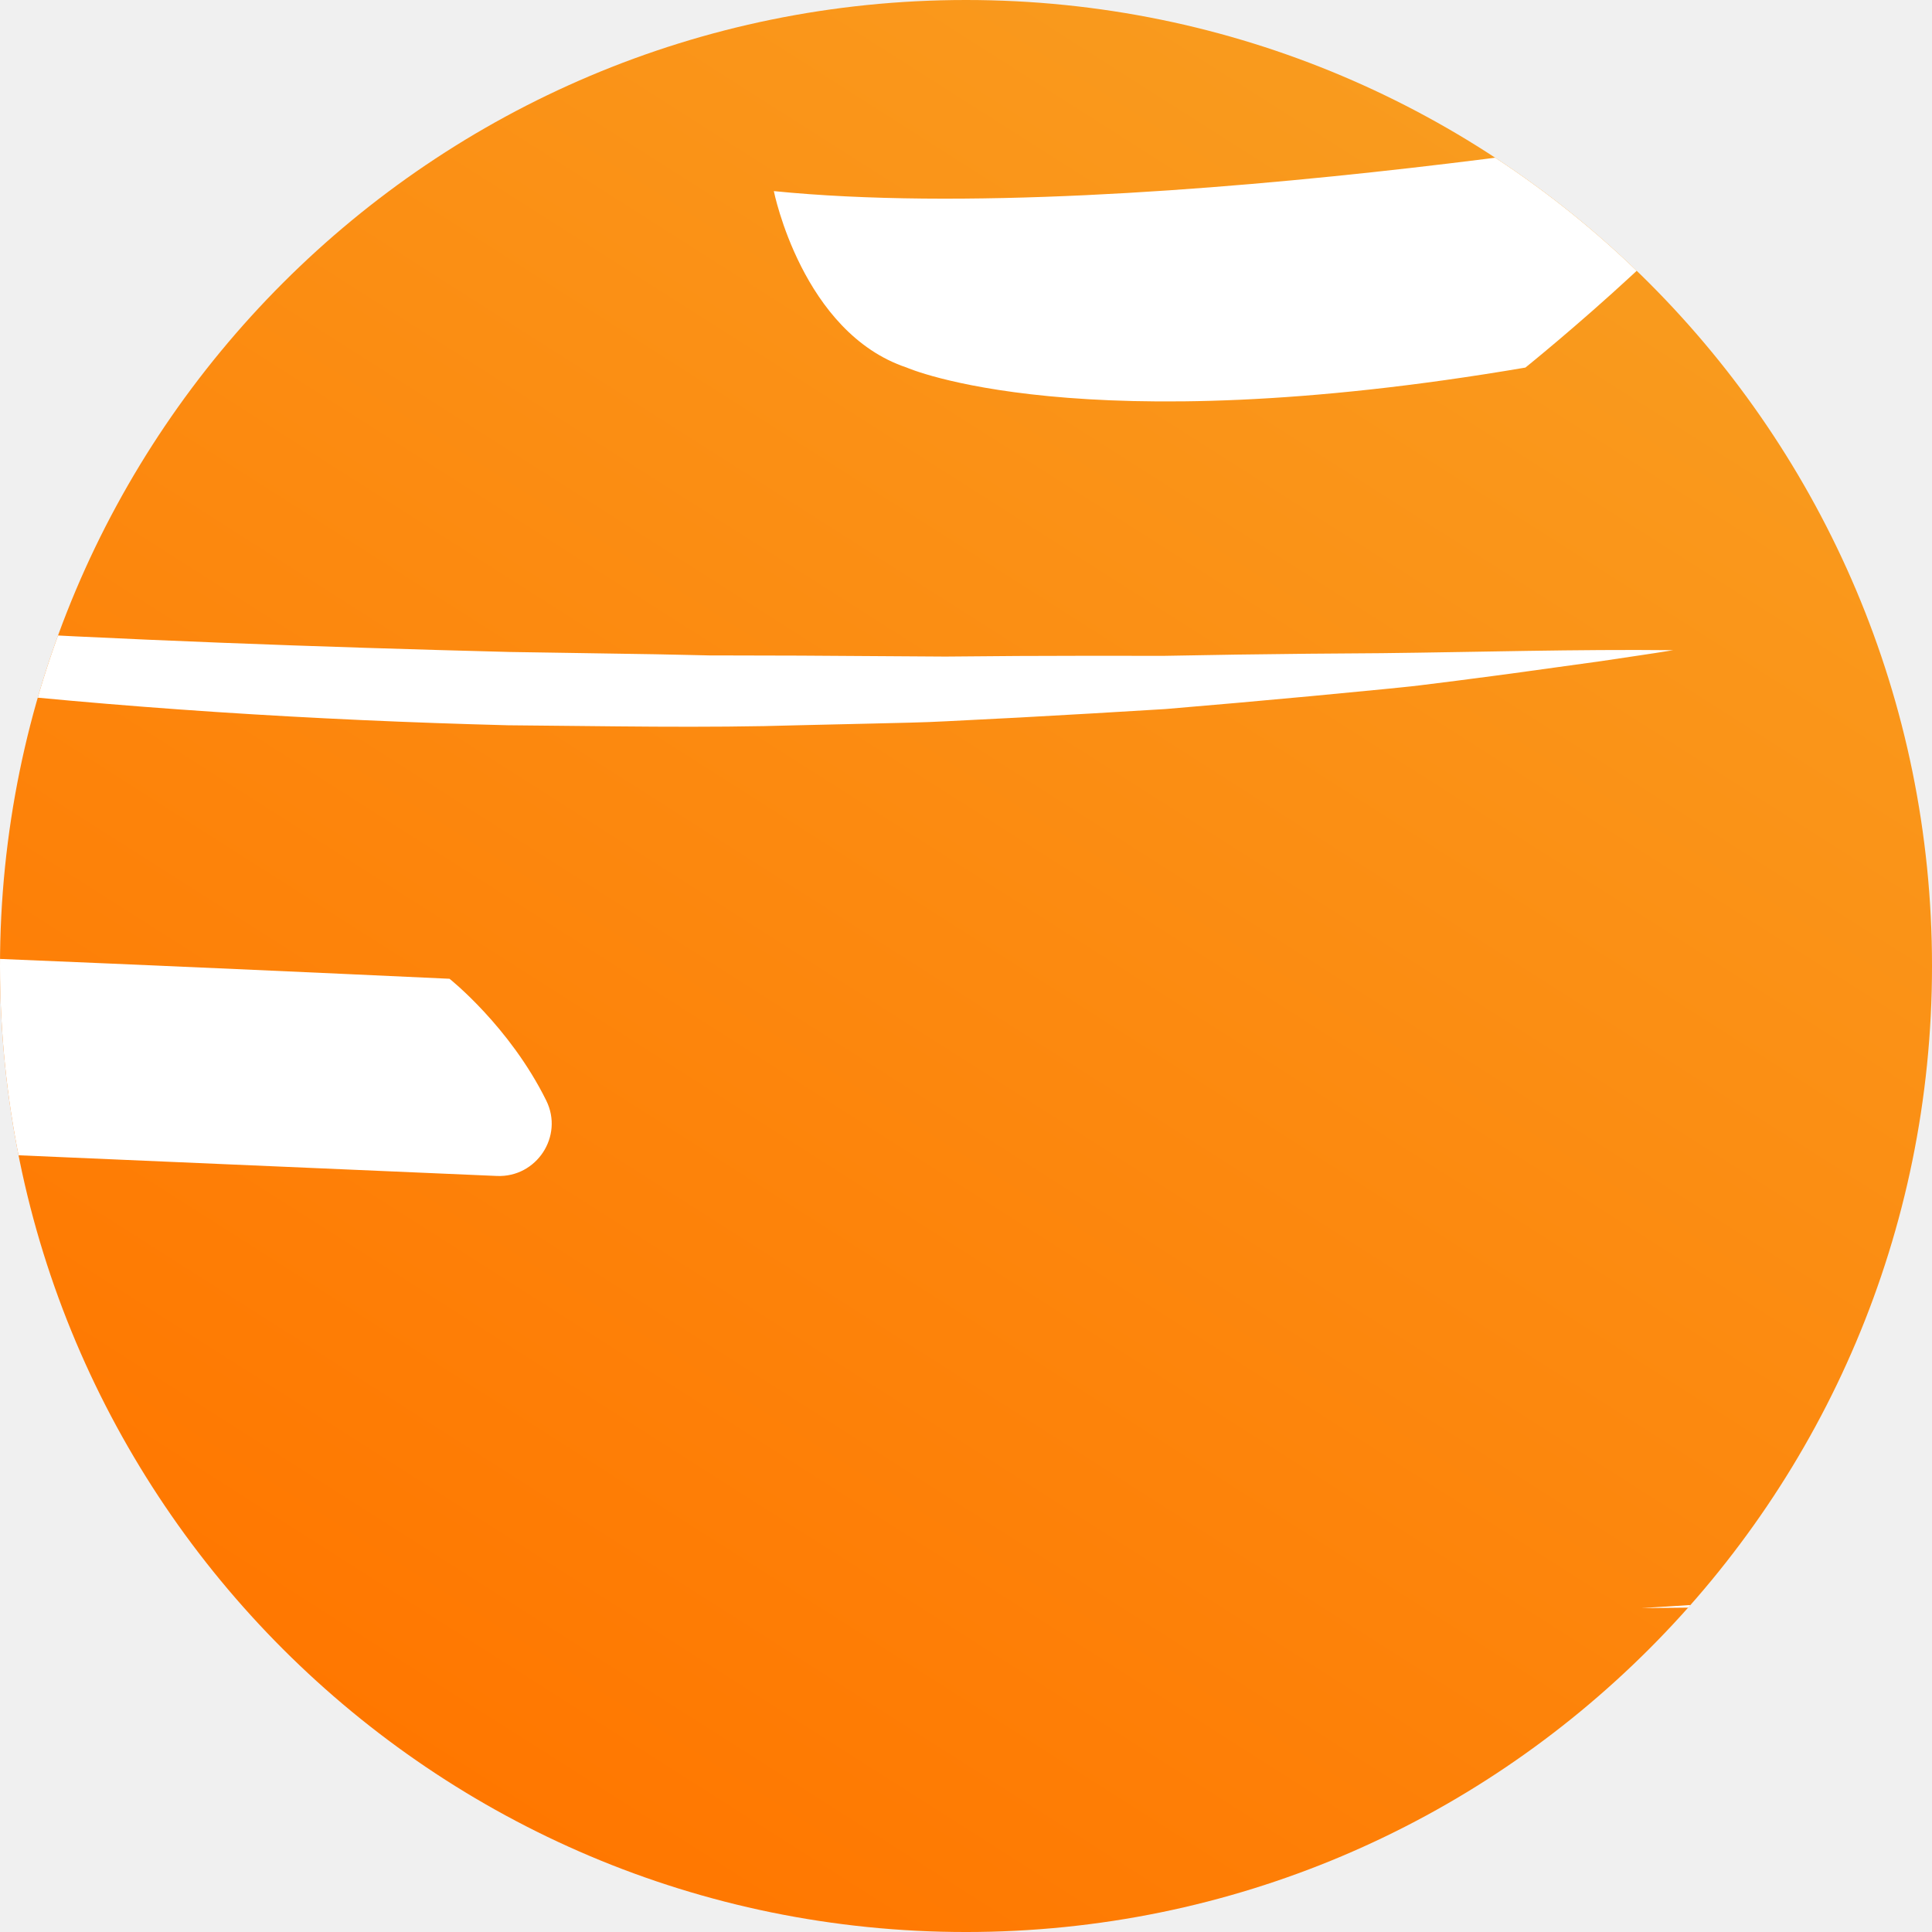
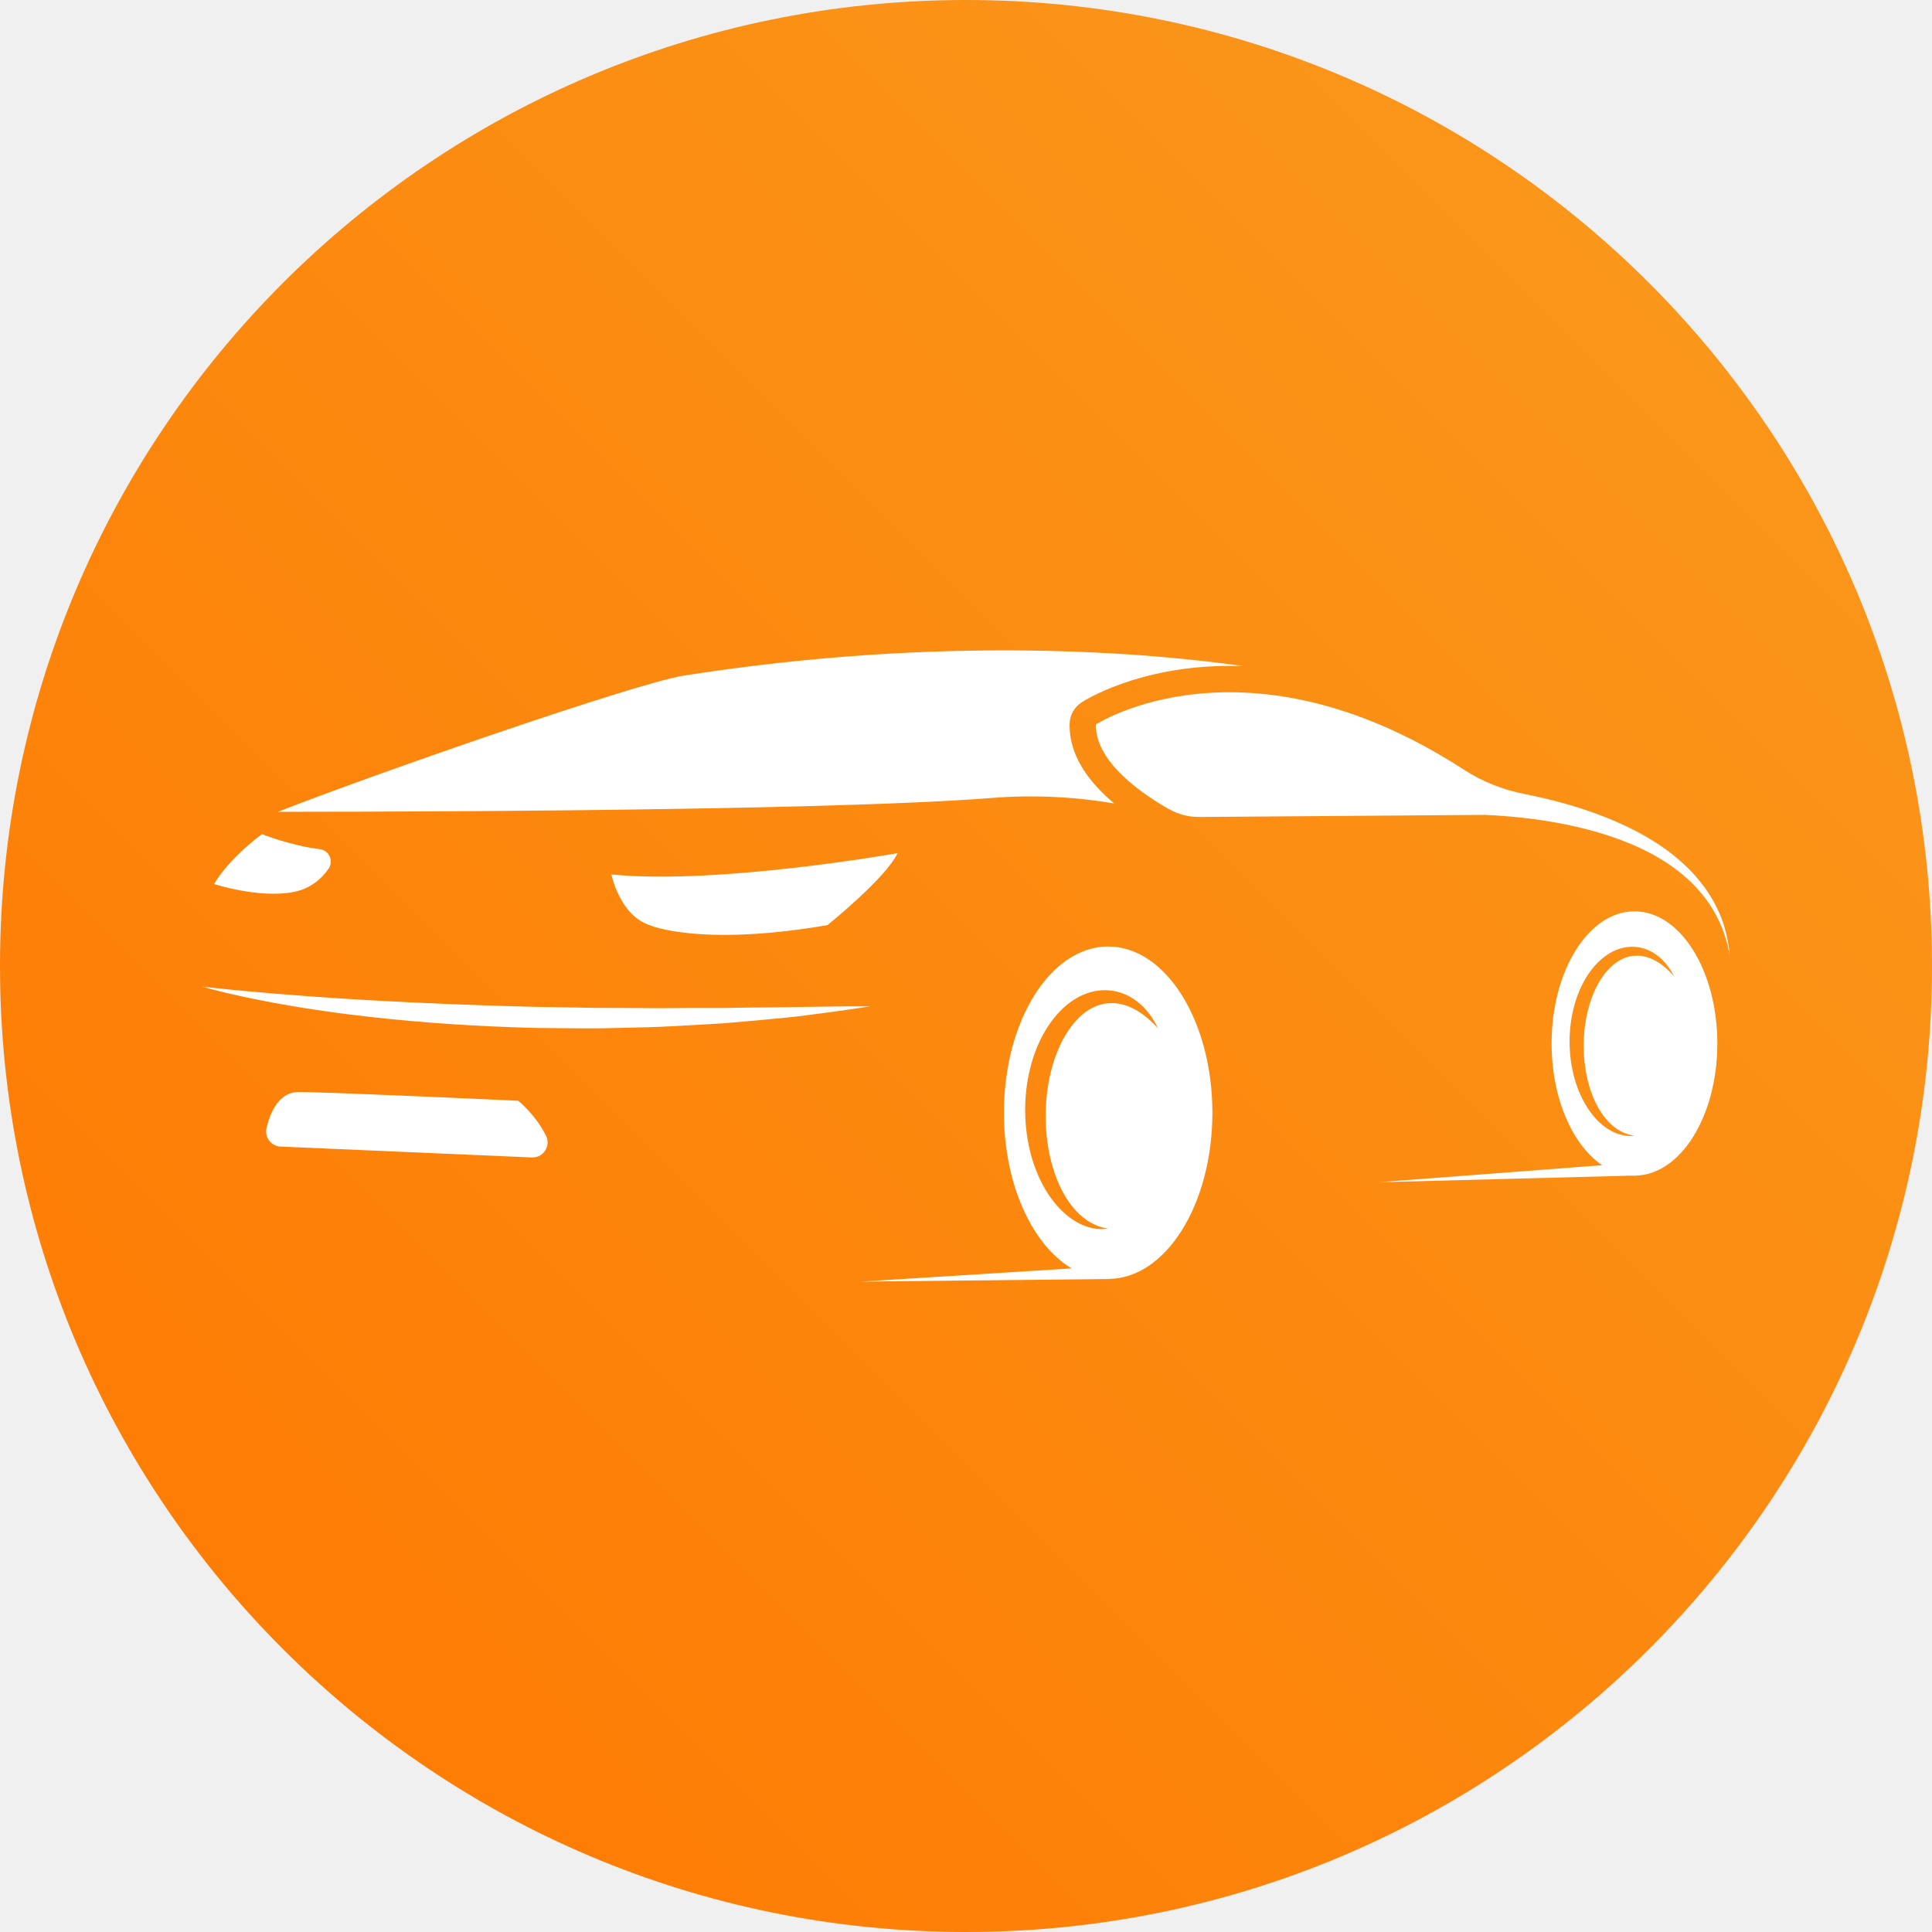
- <svg xmlns="http://www.w3.org/2000/svg" width="100%" height="100%" viewBox="0 0 800 800" version="1.1" xml:space="preserve" style="fill-rule:evenodd;clip-rule:evenodd;stroke-linejoin:round;stroke-miterlimit:2;">
-   <g transform="matrix(1.05821,0,0,1.05821,-46.5657,-54.0023)">
-     <circle cx="422.002" cy="429.03" r="377.998" style="fill:url(#_Linear1);" />
-     <clipPath id="_clip2">
-       <circle cx="422.002" cy="429.03" r="377.998" />
-     </clipPath>
-     <g clip-path="url(#_clip2)">
-       <g transform="matrix(9.99095,0,0,9.99095,-2107.02,-929.61)">
-         <path d="M200.505,142.729C199.215,142.673 198.297,141.455 198.596,140.199C199.106,138.063 200.281,135.292 202.955,135.292C207.307,135.292 232.903,136.487 232.903,136.487C232.903,136.487 235.256,138.35 236.692,141.257C237.382,142.653 236.313,144.277 234.757,144.21L200.505,142.729Z" style="fill:white;fill-rule:nonzero;" />
-         <path d="M275.041,112.549C275.041,112.549 283.058,106.105 284.598,102.737C284.598,102.737 260.109,107.089 245.605,105.638C245.605,105.638 246.714,111.184 250.81,112.549C250.81,112.549 257.549,115.535 275.041,112.549Z" style="fill:white;fill-rule:nonzero;" />
-         <path d="M189.833,120.93L191.254,121.09C191.727,121.144 192.202,121.186 192.675,121.234C193.62,121.342 194.569,121.421 195.515,121.513C196.46,121.605 197.409,121.677 198.354,121.761L199.773,121.889L201.193,121.995L204.031,122.222L206.871,122.415L208.289,122.514C208.762,122.552 209.235,122.582 209.709,122.607L212.548,122.773C220.118,123.217 227.69,123.493 235.266,123.688L240.95,123.777L242.371,123.807L243.082,123.823L243.793,123.824L246.635,123.831L252.323,123.868L255.168,123.845L258.014,123.837L260.861,123.84L263.707,123.791C265.606,123.763 267.505,123.746 269.407,123.735C273.208,123.692 277.01,123.578 280.83,123.618C279.889,123.772 278.945,123.903 278.003,124.047L275.17,124.439C274.225,124.573 273.279,124.691 272.333,124.816L270.914,124.994C270.44,125.053 269.966,125.094 269.492,125.144C267.595,125.33 265.696,125.51 263.796,125.677L260.945,125.923L258.088,126.094L255.232,126.255L252.374,126.401C251.421,126.453 250.467,126.465 249.514,126.49L246.652,126.556C242.837,126.674 239.019,126.589 235.202,126.559C227.569,126.36 219.94,125.884 212.353,125.016C210.457,124.791 208.561,124.573 206.672,124.284L203.839,123.868L201.015,123.389L199.605,123.142L198.199,122.869C197.263,122.679 196.325,122.513 195.394,122.295C193.529,121.888 191.667,121.461 189.833,120.93Z" style="fill:white;fill-rule:nonzero;" />
-         <path d="M313.429,160.779L279.593,161.135L313.365,159.017L313.429,160.779Z" style="fill:white;fill-rule:nonzero;" />
-       </g>
+ <svg xmlns="http://www.w3.org/2000/svg" width="100%" height="100%" viewBox="0 0 1000 1000" version="1.1" xml:space="preserve" style="fill-rule:evenodd;clip-rule:evenodd;stroke-linejoin:round;stroke-miterlimit:2;">
+   <g>
+     <g transform="matrix(1.0867,0,0,1.0867,-86.6996,-62.9735)">
+       <circle cx="539.891" cy="518.058" r="460.109" style="fill:url(#_Linear1);" />
+     </g>
+     <g transform="matrix(3.79752,0,0,3.79752,-616.219,51.4491)">
+       <path d="M331.793,77.253C331.129,77.226 330.477,77.214 329.84,77.214C323.657,77.214 318.7,78.401 315.258,79.611C311.815,80.824 309.881,82.058 309.688,82.183C308.691,82.83 308.084,83.914 308.056,85.103C308.054,85.183 308.052,85.262 308.052,85.338C308.052,86.361 308.217,87.345 308.494,88.257C308.736,89.056 309.063,89.801 309.442,90.498C310.104,91.717 310.924,92.787 311.806,93.751C312.549,94.56 313.339,95.296 314.138,95.966C308.623,95.025 303.005,94.772 297.418,95.214C272.178,97.205 200.17,97.096 200.17,97.096C212.934,92.07 248.933,79.562 255.459,78.537C291.149,72.939 319.077,75.442 331.793,77.253Z" style="fill:white;fill-rule:nonzero;" />
+       <path d="M319.01,125.52C318.828,125.344 318.625,125.188 318.437,125.023C318.231,124.877 318.043,124.712 317.835,124.577C317.429,124.292 317.006,124.045 316.571,123.84C316.139,123.628 315.693,123.466 315.243,123.358C315.02,123.296 314.791,123.261 314.567,123.222C314.341,123.199 314.118,123.173 313.892,123.175C313.445,123.173 313.002,123.202 312.572,123.308C311.715,123.496 310.918,123.884 310.202,124.412C309.843,124.674 309.502,124.968 309.191,125.297C308.868,125.614 308.574,125.967 308.295,126.331C307.745,127.071 307.255,127.873 306.849,128.725C306.447,129.578 306.097,130.468 305.824,131.384C305.542,132.298 305.321,133.235 305.163,134.187C304.992,135.136 304.889,136.1 304.839,137.07C304.778,138.036 304.784,139.012 304.831,139.981C304.93,141.921 305.245,143.851 305.809,145.708C305.953,146.172 306.112,146.63 306.285,147.083C306.373,147.306 306.467,147.529 306.564,147.753C306.667,147.97 306.758,148.196 306.867,148.411C306.976,148.625 307.081,148.846 307.205,149.054C307.316,149.266 307.443,149.471 307.569,149.68C307.689,149.889 307.833,150.082 307.963,150.285C308.11,150.476 308.245,150.679 308.401,150.864C308.694,151.252 309.032,151.593 309.376,151.936C309.731,152.265 310.113,152.568 310.519,152.841C310.93,153.103 311.368,153.338 311.835,153.523C312.302,153.708 312.796,153.831 313.31,153.919C312.793,153.996 312.264,153.993 311.732,153.943C311.201,153.876 310.675,153.74 310.163,153.555C309.655,153.361 309.167,153.111 308.697,152.824C308.583,152.753 308.471,152.674 308.356,152.597C308.242,152.521 308.13,152.442 308.024,152.357L307.698,152.104L307.387,151.837C306.561,151.111 305.859,150.262 305.245,149.36C304.631,148.455 304.123,147.485 303.697,146.483C303.273,145.481 302.933,144.447 302.674,143.395C302.41,142.344 302.233,141.268 302.122,140.193C302.007,139.115 301.981,138.031 302.007,136.946C302.045,135.862 302.154,134.778 302.333,133.703C302.521,132.627 302.78,131.564 303.121,130.521C303.473,129.48 303.896,128.458 304.428,127.48C304.963,126.507 305.589,125.567 306.341,124.718C307.09,123.869 307.966,123.102 308.976,122.514C309.476,122.209 310.022,121.977 310.581,121.786C311.139,121.595 311.729,121.483 312.317,121.436C313.495,121.342 314.682,121.556 315.716,122.027C316.233,122.262 316.721,122.544 317.159,122.879C317.597,123.214 318.005,123.575 318.364,123.978C319.098,124.765 319.656,125.673 320.103,126.607C319.741,126.231 319.398,125.852 319.01,125.52ZM313.31,115.46C305.462,115.46 299.101,125.602 299.101,138.113C299.101,150.626 305.462,160.768 313.31,160.768C321.155,160.768 327.516,150.626 327.516,138.113C327.516,125.602 321.155,115.46 313.31,115.46Z" style="fill:white;fill-rule:nonzero;" />
+       <path d="M389.597,118.648C389.453,118.504 389.298,118.378 389.148,118.245C388.989,118.122 388.839,117.993 388.672,117.881C388.352,117.652 388.017,117.446 387.67,117.276C387.326,117.102 386.968,116.967 386.606,116.873C386.248,116.776 385.884,116.717 385.519,116.712C385.158,116.703 384.797,116.724 384.447,116.803C383.748,116.947 383.095,117.258 382.511,117.681C382.217,117.89 381.938,118.125 381.682,118.389C381.421,118.645 381.18,118.93 380.954,119.221C380.507,119.817 380.107,120.461 379.778,121.145C379.452,121.83 379.17,122.544 378.95,123.278C378.721,124.013 378.544,124.765 378.415,125.529C378.28,126.29 378.198,127.063 378.156,127.838C378.112,128.617 378.118,129.395 378.159,130.174C378.245,131.728 378.506,133.274 378.97,134.757C379.435,136.238 380.11,137.663 381.089,138.868C381.327,139.173 381.6,139.447 381.882,139.714C382.17,139.975 382.478,140.21 382.807,140.428C383.139,140.634 383.492,140.813 383.868,140.951C384.241,141.092 384.638,141.183 385.046,141.245C384.635,141.298 384.218,141.289 383.795,141.242C383.377,141.177 382.966,141.065 382.564,140.916C382.164,140.76 381.782,140.557 381.415,140.325C381.056,140.087 380.707,139.828 380.392,139.535C379.746,138.959 379.199,138.283 378.721,137.566C378.242,136.849 377.848,136.082 377.516,135.292C376.858,133.706 376.464,132.019 376.297,130.318C376.209,129.466 376.188,128.611 376.211,127.756C376.241,126.898 376.329,126.043 376.47,125.197C376.617,124.348 376.823,123.51 377.09,122.685C377.366,121.865 377.698,121.06 378.112,120.29C378.532,119.52 379.023,118.783 379.611,118.113C380.195,117.446 380.88,116.841 381.667,116.377C382.452,115.91 383.348,115.592 384.271,115.519C385.187,115.439 386.119,115.595 386.932,115.96C387.341,116.139 387.726,116.356 388.075,116.618C388.422,116.876 388.748,117.155 389.036,117.473C389.621,118.087 390.079,118.792 390.446,119.529C390.167,119.224 389.9,118.918 389.597,118.648ZM385.046,110.665C378.806,110.665 373.749,118.73 373.749,128.678C373.749,138.624 378.806,146.689 385.046,146.689C391.284,146.689 396.34,138.624 396.34,128.678C396.34,118.73 391.284,110.665 385.046,110.665Z" style="fill:white;fill-rule:nonzero;" />
+       <path d="M200.505,142.729C199.215,142.673 198.297,141.455 198.596,140.199C199.106,138.063 200.281,135.292 202.955,135.292C207.307,135.292 232.903,136.487 232.903,136.487C232.903,136.487 235.256,138.35 236.692,141.257C237.382,142.653 236.313,144.277 234.757,144.21L200.505,142.729Z" style="fill:white;fill-rule:nonzero;" />
+       <path d="M197.964,100.14C197.964,100.14 201.827,101.699 205.859,102.194C207.145,102.352 207.782,103.825 207.036,104.883C206.127,106.173 204.642,107.563 202.321,108.023C197.621,108.953 191.452,106.946 191.452,106.946C191.452,106.946 193.018,103.91 197.964,100.14Z" style="fill:white;fill-rule:nonzero;" />
+       <path d="M275.041,112.549C275.041,112.549 283.058,106.105 284.598,102.737C284.598,102.737 260.109,107.089 245.605,105.638C245.605,105.638 246.714,111.184 250.81,112.549C250.81,112.549 257.549,115.535 275.041,112.549Z" style="fill:white;fill-rule:nonzero;" />
+       <path d="M396.774,111.268C396.682,111.038 396.567,110.817 396.461,110.594C396.355,110.369 396.26,110.139 396.141,109.921L395.771,109.22L395.365,108.539C395.23,108.311 395.075,108.097 394.931,107.874C394.334,106.999 393.666,106.17 392.941,105.392C391.483,103.844 389.811,102.497 388.023,101.345C387.129,100.768 386.207,100.235 385.267,99.738C384.324,99.247 383.362,98.794 382.387,98.372C378.479,96.698 374.376,95.542 370.225,94.71C370.179,94.701 370.133,94.692 370.087,94.683C367.148,94.103 364.334,93.003 361.82,91.373C331.944,71.998 311.645,85.193 311.645,85.193C311.519,90.35 318.115,94.765 321.592,96.731C322.856,97.445 324.28,97.816 325.732,97.806L364.687,97.52C366.37,97.599 368.052,97.717 369.727,97.904C373.762,98.353 377.771,99.117 381.619,100.385C382.579,100.704 383.529,101.055 384.463,101.443C385.394,101.836 386.31,102.265 387.203,102.737C388.989,103.68 390.677,104.814 392.187,106.161C392.937,106.839 393.64,107.57 394.282,108.356C394.438,108.556 394.605,108.749 394.753,108.956L395.198,109.575L395.613,110.217C395.753,110.43 395.869,110.657 396,110.877C396.496,111.769 396.925,112.704 397.263,113.677C397.596,114.651 397.85,115.655 398.034,116.677C397.865,114.842 397.473,113.017 396.774,111.268Z" style="fill:white;fill-rule:nonzero;" />
+       <path d="M189.833,120.93L191.254,121.09C191.727,121.144 192.202,121.186 192.675,121.234C193.62,121.342 194.569,121.421 195.515,121.513C196.46,121.605 197.409,121.677 198.354,121.761L199.773,121.889L201.193,121.995L204.031,122.222L206.871,122.415L208.289,122.514C208.762,122.552 209.235,122.582 209.709,122.607L212.548,122.773C220.118,123.217 227.69,123.493 235.266,123.688L240.95,123.777L242.371,123.807L243.082,123.823L243.793,123.824L246.635,123.831L252.323,123.868L255.168,123.845L258.014,123.837L260.861,123.84L263.707,123.791C265.606,123.763 267.505,123.746 269.407,123.735C273.208,123.692 277.01,123.578 280.83,123.618C279.889,123.772 278.945,123.903 278.003,124.047L275.17,124.439C274.225,124.573 273.279,124.691 272.333,124.816L270.914,124.994C270.44,125.053 269.966,125.094 269.492,125.144C267.595,125.33 265.696,125.51 263.796,125.677L260.945,125.923L258.088,126.094L255.232,126.255L252.374,126.401C251.421,126.453 250.467,126.465 249.514,126.49L246.652,126.556C242.837,126.674 239.019,126.589 235.202,126.559C227.569,126.36 219.94,125.884 212.353,125.016C210.457,124.791 208.561,124.573 206.672,124.284L203.839,123.868L201.015,123.389L199.605,123.142L198.199,122.869C197.263,122.679 196.325,122.513 195.394,122.295C193.529,121.888 191.667,121.461 189.833,120.93Z" style="fill:white;fill-rule:nonzero;" />
+       <path d="M385.475,146.666L350.124,147.592L385.385,144.905L385.475,146.666Z" style="fill:white;fill-rule:nonzero;" />
+       <path d="M313.429,160.779L279.593,161.135L313.365,159.017L313.429,160.779Z" style="fill:white;fill-rule:nonzero;" />
    </g>
  </g>
  <defs>
-     <linearGradient id="_Linear1" x1="0" y1="0" x2="1" y2="0" gradientUnits="userSpaceOnUse" gradientTransform="matrix(-404.7,633.137,-633.137,-404.7,620.053,109.297)">
+     <linearGradient id="_Linear1" x1="0" y1="0" x2="1" y2="0" gradientUnits="userSpaceOnUse" gradientTransform="matrix(-906.92,920.218,-920.218,-906.92,986.702,57.9493)">
      <stop offset="0" style="stop-color:rgb(249,155,30);stop-opacity:1" />
      <stop offset="1" style="stop-color:rgb(255,119,0);stop-opacity:1" />
    </linearGradient>
  </defs>
</svg>
